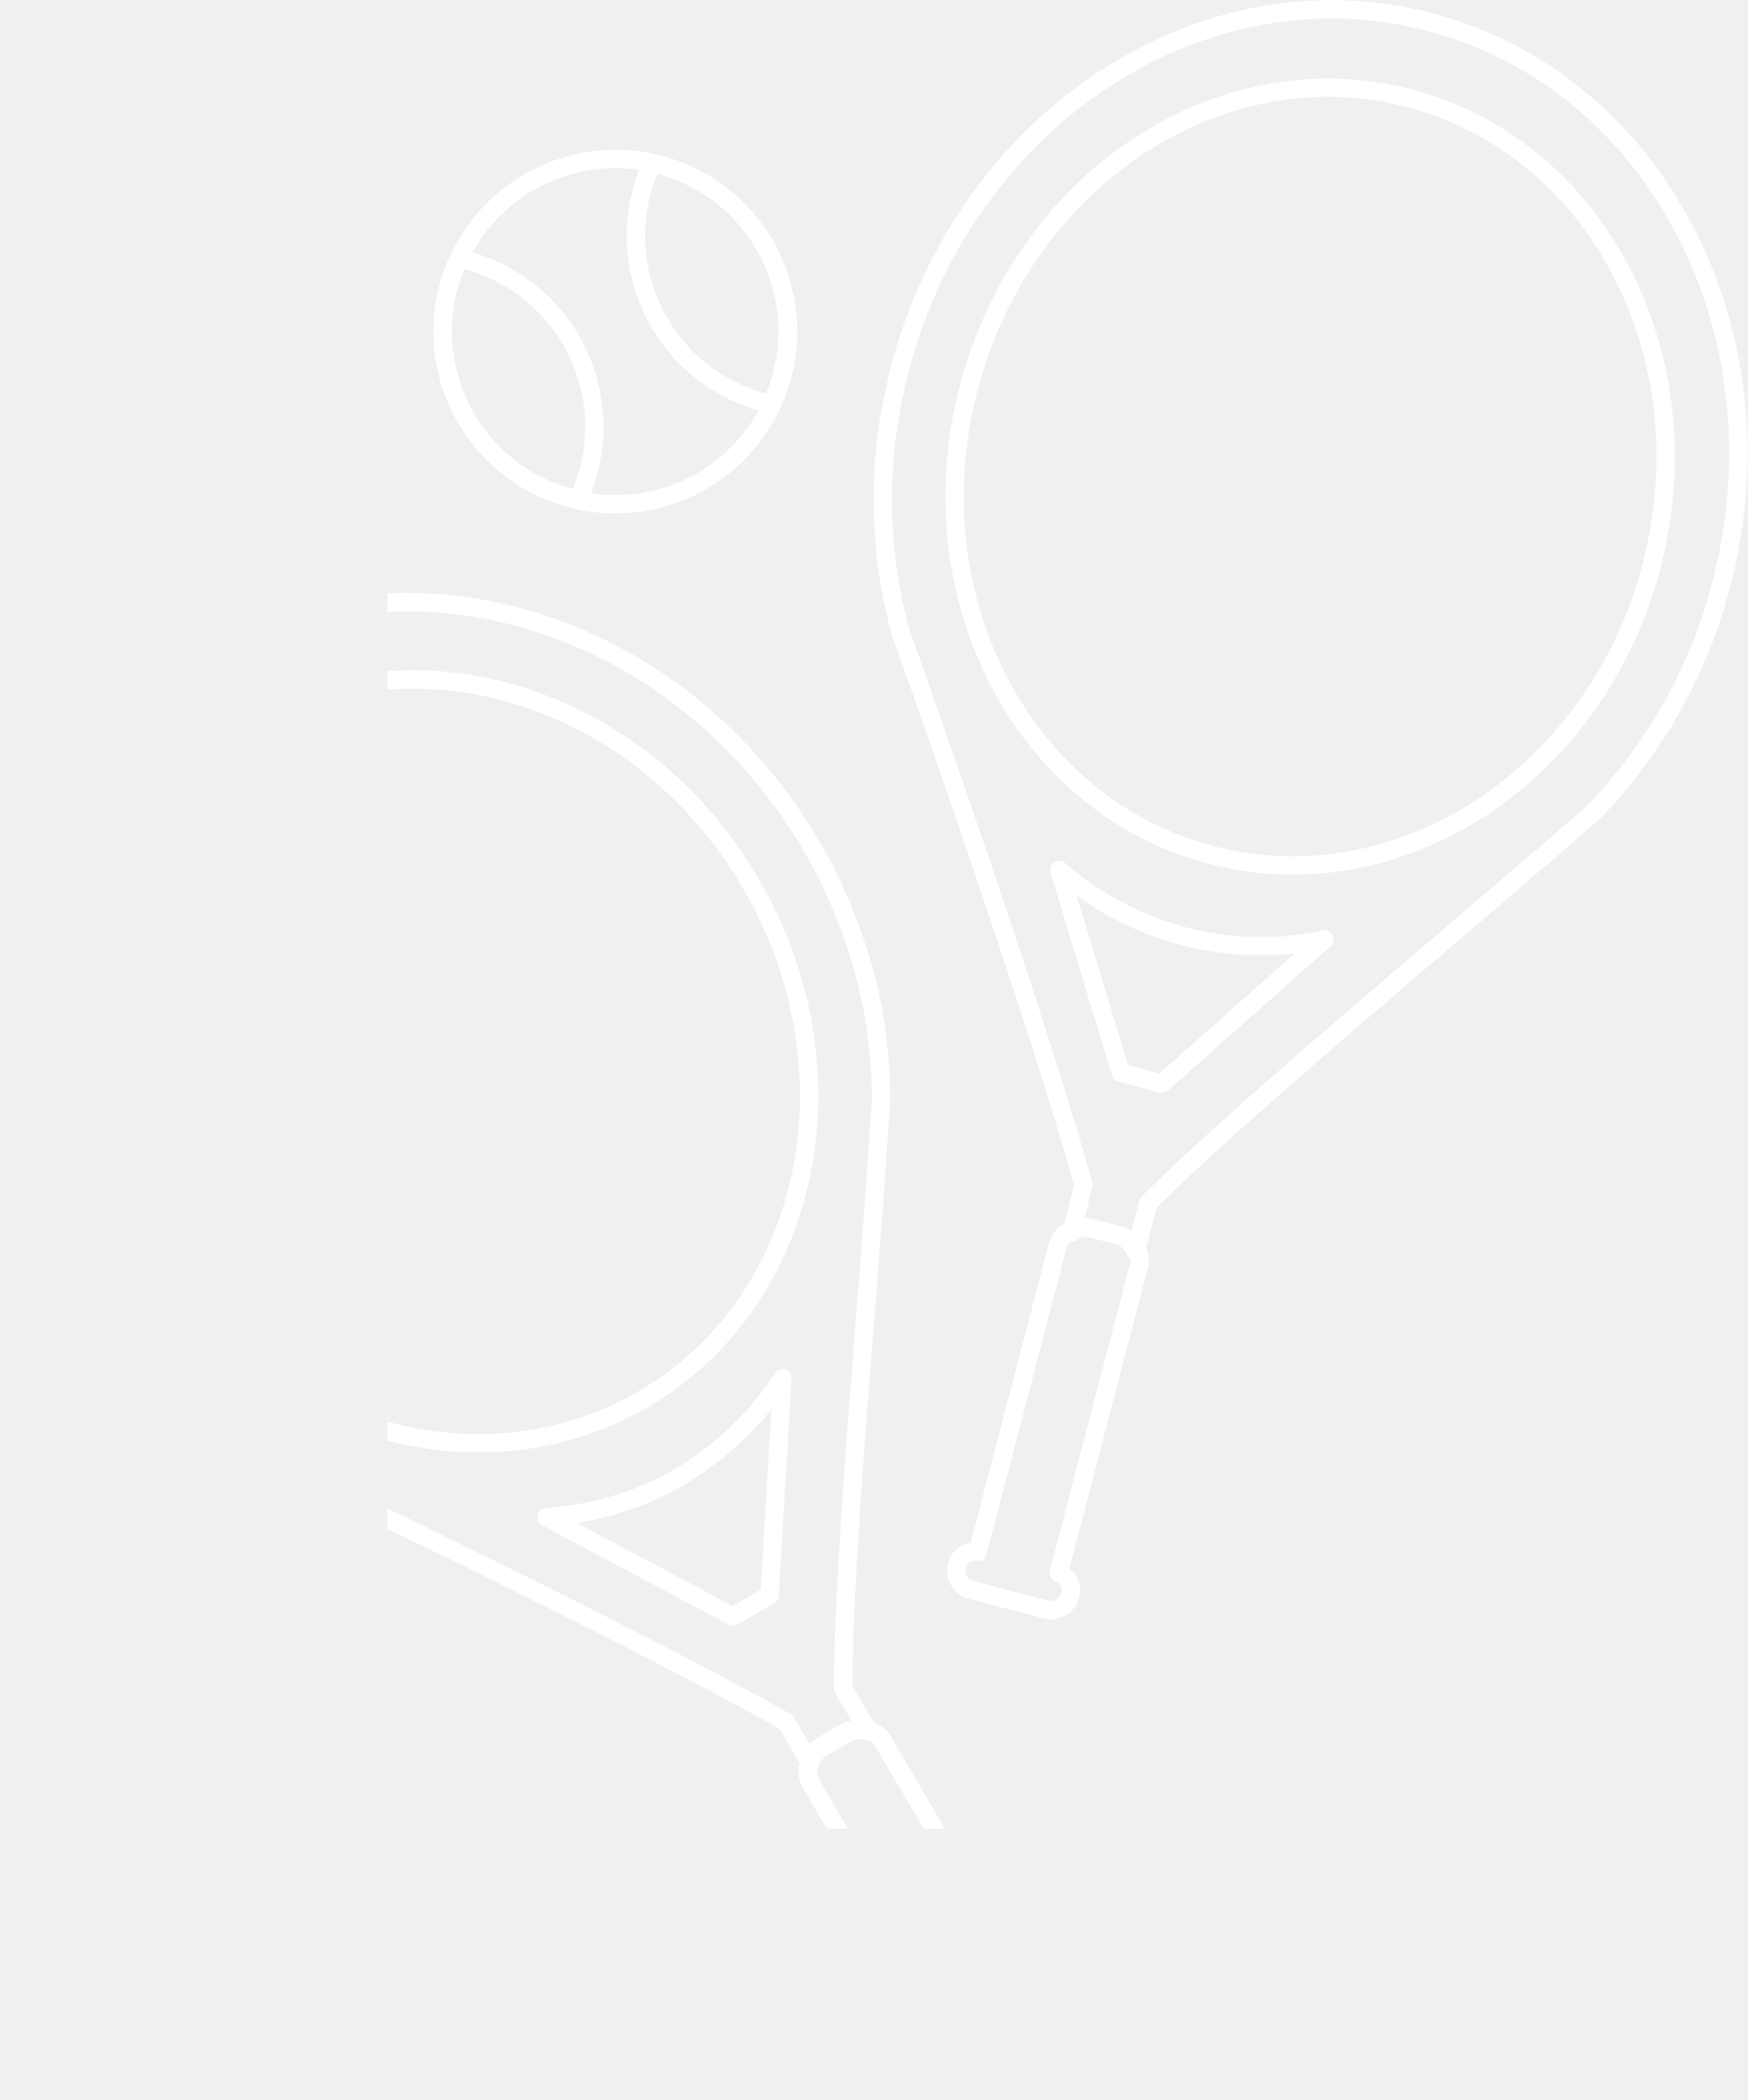
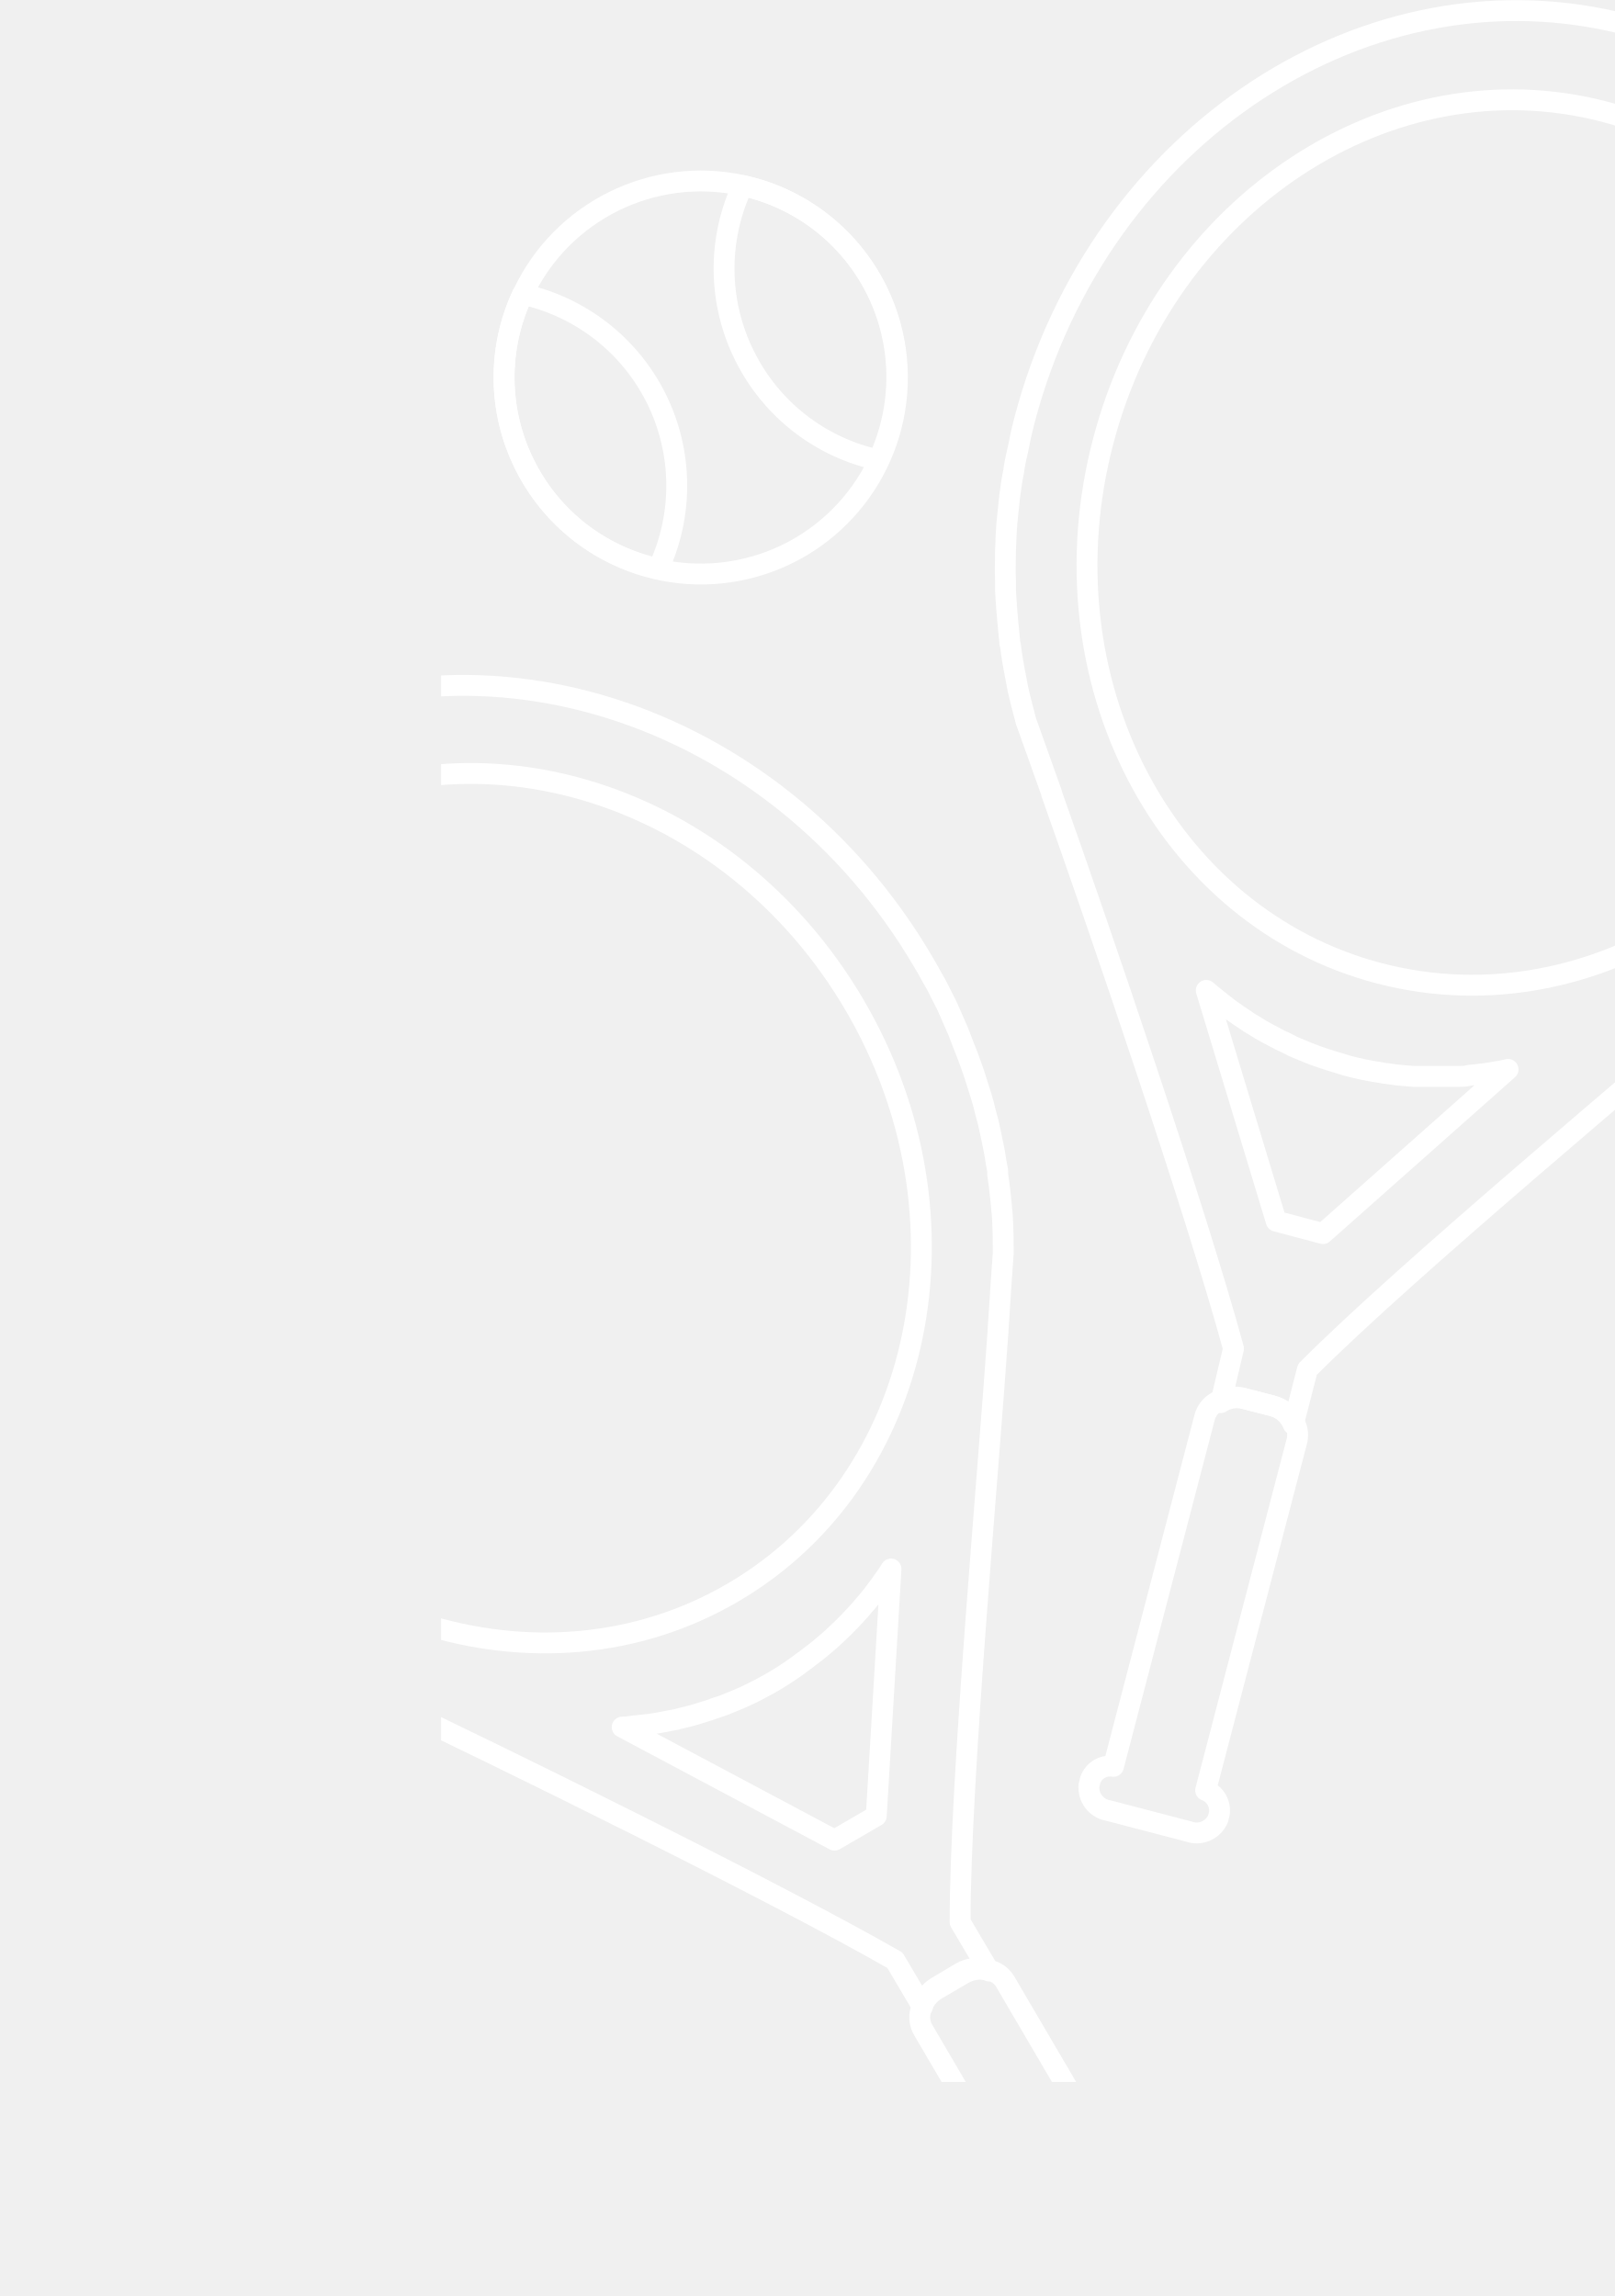
- <svg xmlns="http://www.w3.org/2000/svg" viewBox="0 0 190.61 229.06">
+ <svg xmlns="http://www.w3.org/2000/svg" viewBox="0 0 154.65 220">
  <defs>
    <style>.cls-1,.cls-3{fill:none;}.cls-2{clip-path:url(#clip-path);}.cls-3{stroke:#fff;stroke-linecap:round;stroke-linejoin:round;stroke-width:2px;}</style>
    <clipPath id="clip-path" transform="translate(0 -20.51)">
      <rect class="cls-1" x="42.25" width="154.65" height="220" />
    </clipPath>
  </defs>
  <g id="Layer_2" data-name="Layer 2">
    <g id="Layer_1-2" data-name="Layer 1">
      <g class="cls-2">
        <path class="cls-3" d="M8.67,159.68c.35.58.7,1.18,1.08,1.72s.59.93.9,1.39.45.68.71,1c.45.68,1,1.36,1.45,2l1.06,1.32c.37.46.76.91,1.16,1.37l1.18,1.28c.65.72,1.3,1.38,2,2,.23.24.46.48.71.71.77.68,1.53,1.36,2.36,2l1.33,1.09.28.2c.79.62,1.64,1.23,2.48,1.78l1,.71c.59.38,1.21.75,1.8,1.1l1,.59h0c1.37.65,3.66,1.72,6.56,3.11h0s0,0,0,0,.06,0,.06,0c12.4,5.89,38.09,18.52,49.94,25.29l2.49,4.22.14.25a2.89,2.89,0,0,1,1.4-1.92l2.3-1.37a2.5,2.5,0,0,1,.58-.26,3,3,0,0,1,2.1.11l-.11-.19-2.66-4.5c0-13.69,2.71-43,3.64-56.7a.11.11,0,0,1,0-.09c.2-3.22.38-5.74.49-7.26,0-1.11,0-2.21-.07-3.31,0-.43-.08-.83-.1-1.27-.1-1-.2-2-.36-3l0-.35c-.12-.57-.2-1.14-.29-1.71-.19-1-.41-2-.63-3-.09-.34-.18-.62-.27-1-.21-.94-.5-1.81-.8-2.74-.17-.56-.34-1.1-.55-1.66s-.4-1.12-.64-1.68l-.59-1.54c-.31-.75-.68-1.53-1-2.28-.15-.36-.37-.75-.55-1.11s-.48-1-.76-1.46-.64-1.18-1-1.76C74.29,88.41,44.8,79.08,22.71,92S-5.64,135.23,8.67,159.68ZM59.6,186c.38,0,.79-.06,1.17-.12l.7-.07,1-.12.94-.16.92-.18a5.87,5.87,0,0,0,.89-.2c.49-.1,1-.24,1.47-.38l.86-.27a6.26,6.26,0,0,0,.86-.29l.88-.29c.48-.19,1-.4,1.49-.61l.61-.27c1-.46,2-1,2.9-1.53A27.19,27.19,0,0,0,77,179.67a4.73,4.73,0,0,0,.53-.4c.45-.32.87-.66,1.27-1l.69-.59c.23-.21.46-.41.67-.62s.46-.43.67-.64c.35-.35.7-.71,1.05-1.09l.62-.68c.18-.25.41-.47.61-.72s.41-.5.59-.74l.58-.77.4-.57a9.88,9.88,0,0,0,.67-1l-1.41,23.66-4,2.32Z" transform="translate(0 -20.51)" />
        <path class="cls-3" d="M15.41,155.74c11.92,20.35,36.46,28.1,54.81,17.36s23.56-35.94,11.64-56.29S45.43,88.71,27.08,99.47,3.52,135.41,15.41,155.74Z" transform="translate(0 -20.51)" />
        <path class="cls-3" d="M105.25,247.33l.25.43a2.23,2.23,0,0,0,3.06.41l6.83-4a2.23,2.23,0,0,0,1.14-2.87l-.25-.43a2.06,2.06,0,0,0-2.51-.66L96.3,210.4a2.36,2.36,0,0,0-1.18-1,3.35,3.35,0,0,0-2.9.27l-2.45,1.43a3.3,3.3,0,0,0-1.56,2,2.4,2.4,0,0,0,.22,1.91l17.46,29.81A2,2,0,0,0,105.25,247.33Z" transform="translate(0 -20.51)" />
        <path class="cls-3" d="M50.24,65a18.83,18.83,0,1,0-.17-16.28A18.7,18.7,0,0,0,50.24,65Z" transform="translate(0 -20.51)" />
        <path class="cls-3" d="M50.24,65A18.7,18.7,0,0,0,63.06,75a18.78,18.78,0,0,0-13-26.3A18.7,18.7,0,0,0,50.24,65Z" transform="translate(0 -20.51)" />
        <path class="cls-3" d="M71.32,54.59a18.7,18.7,0,0,0,12.82,10,18.78,18.78,0,0,0-13-26.3A18.7,18.7,0,0,0,71.32,54.59Z" transform="translate(0 -20.51)" />
        <path class="cls-3" d="M98.13,60.8c-.16.65-.34,1.33-.46,2s-.24,1.07-.35,1.62-.17.8-.21,1.21c-.17.8-.29,1.63-.39,2.44-.06.58-.11,1.1-.18,1.68s-.11,1.18-.15,1.78l-.07,1.73c0,1-.05,1.9,0,2.86,0,.33,0,.66,0,1,.06,1,.12,2,.23,3.1l.17,1.71c0,.12,0,.22.06.34.12,1,.29,2,.49,3,.08.4.15.83.23,1.23.15.68.33,1.39.49,2l.3,1.14,0,0c.51,1.43,1.37,3.81,2.44,6.84l0,0s0,0,0,0,0,0,0,.06c4.6,12.94,13.84,40,17.43,53.19L117,154.63l-.08.28a2.89,2.89,0,0,1,2.35-.36l2.6.66a2.5,2.5,0,0,1,.6.23,3,3,0,0,1,1.41,1.56l.06-.21,1.3-5.06c9.66-9.69,32.32-28.49,42.67-37.52a.11.11,0,0,1,.08,0c2.41-2.14,4.32-3.79,5.48-4.79.81-.76,1.55-1.57,2.29-2.39.27-.34.53-.65.83-1,.64-.78,1.28-1.57,1.87-2.39l.22-.27c.32-.48.66-1,1-1.42.59-.86,1.14-1.72,1.71-2.6l.49-.87c.51-.81.92-1.63,1.37-2.5.28-.52.53-1,.79-1.56s.51-1.08.74-1.64l.67-1.51c.31-.75.6-1.56.87-2.35.15-.36.27-.79.4-1.17s.37-1,.5-1.57.38-1.29.54-1.95c7.17-27.41-7.08-54.86-31.84-61.33S105.3,33.4,98.13,60.8Zm17.42,54.61c.3.24.6.52.91.75l.55.44c.26.22.51.38.77.6l.78.55.78.52a5.87,5.87,0,0,0,.77.49c.42.28.86.53,1.3.77l.8.42a6.26,6.26,0,0,0,.81.4l.83.42c.47.21,1,.42,1.48.62l.62.24c1,.36,2.07.69,3.13,1a27.19,27.19,0,0,0,3.21.66,4.73,4.73,0,0,0,.65.1c.54.09,1.08.15,1.6.19l.91.07.91,0c.31,0,.63,0,.92,0,.5,0,1,0,1.51,0l.92,0c.3,0,.62,0,.94-.08s.64-.06.94-.11l1-.13.68-.12a9.88,9.88,0,0,0,1.19-.23l-17.73,15.73-4.48-1.19Z" transform="translate(0 -20.51)" />
        <path class="cls-3" d="M105.68,62.78c-6,22.81,5.91,45.65,26.48,51s42.08-8.75,48-31.57-5.89-45.63-26.47-51S111.65,40,105.68,62.78Z" transform="translate(0 -20.51)" />
        <path class="cls-3" d="M104.44,191.07l-.12.48a2.23,2.23,0,0,0,1.87,2.45l7.66,2a2.23,2.23,0,0,0,2.83-1.22l.12-.48a2.06,2.06,0,0,0-1.31-2.24l8.73-33.43a2.36,2.36,0,0,0-.11-1.56,3.35,3.35,0,0,0-2.25-1.86l-2.74-.72a3.3,3.3,0,0,0-2.54.33,2.4,2.4,0,0,0-1.19,1.51l-8.73,33.43A2,2,0,0,0,104.44,191.07Z" transform="translate(0 -20.51)" />
      </g>
    </g>
  </g>
</svg>
